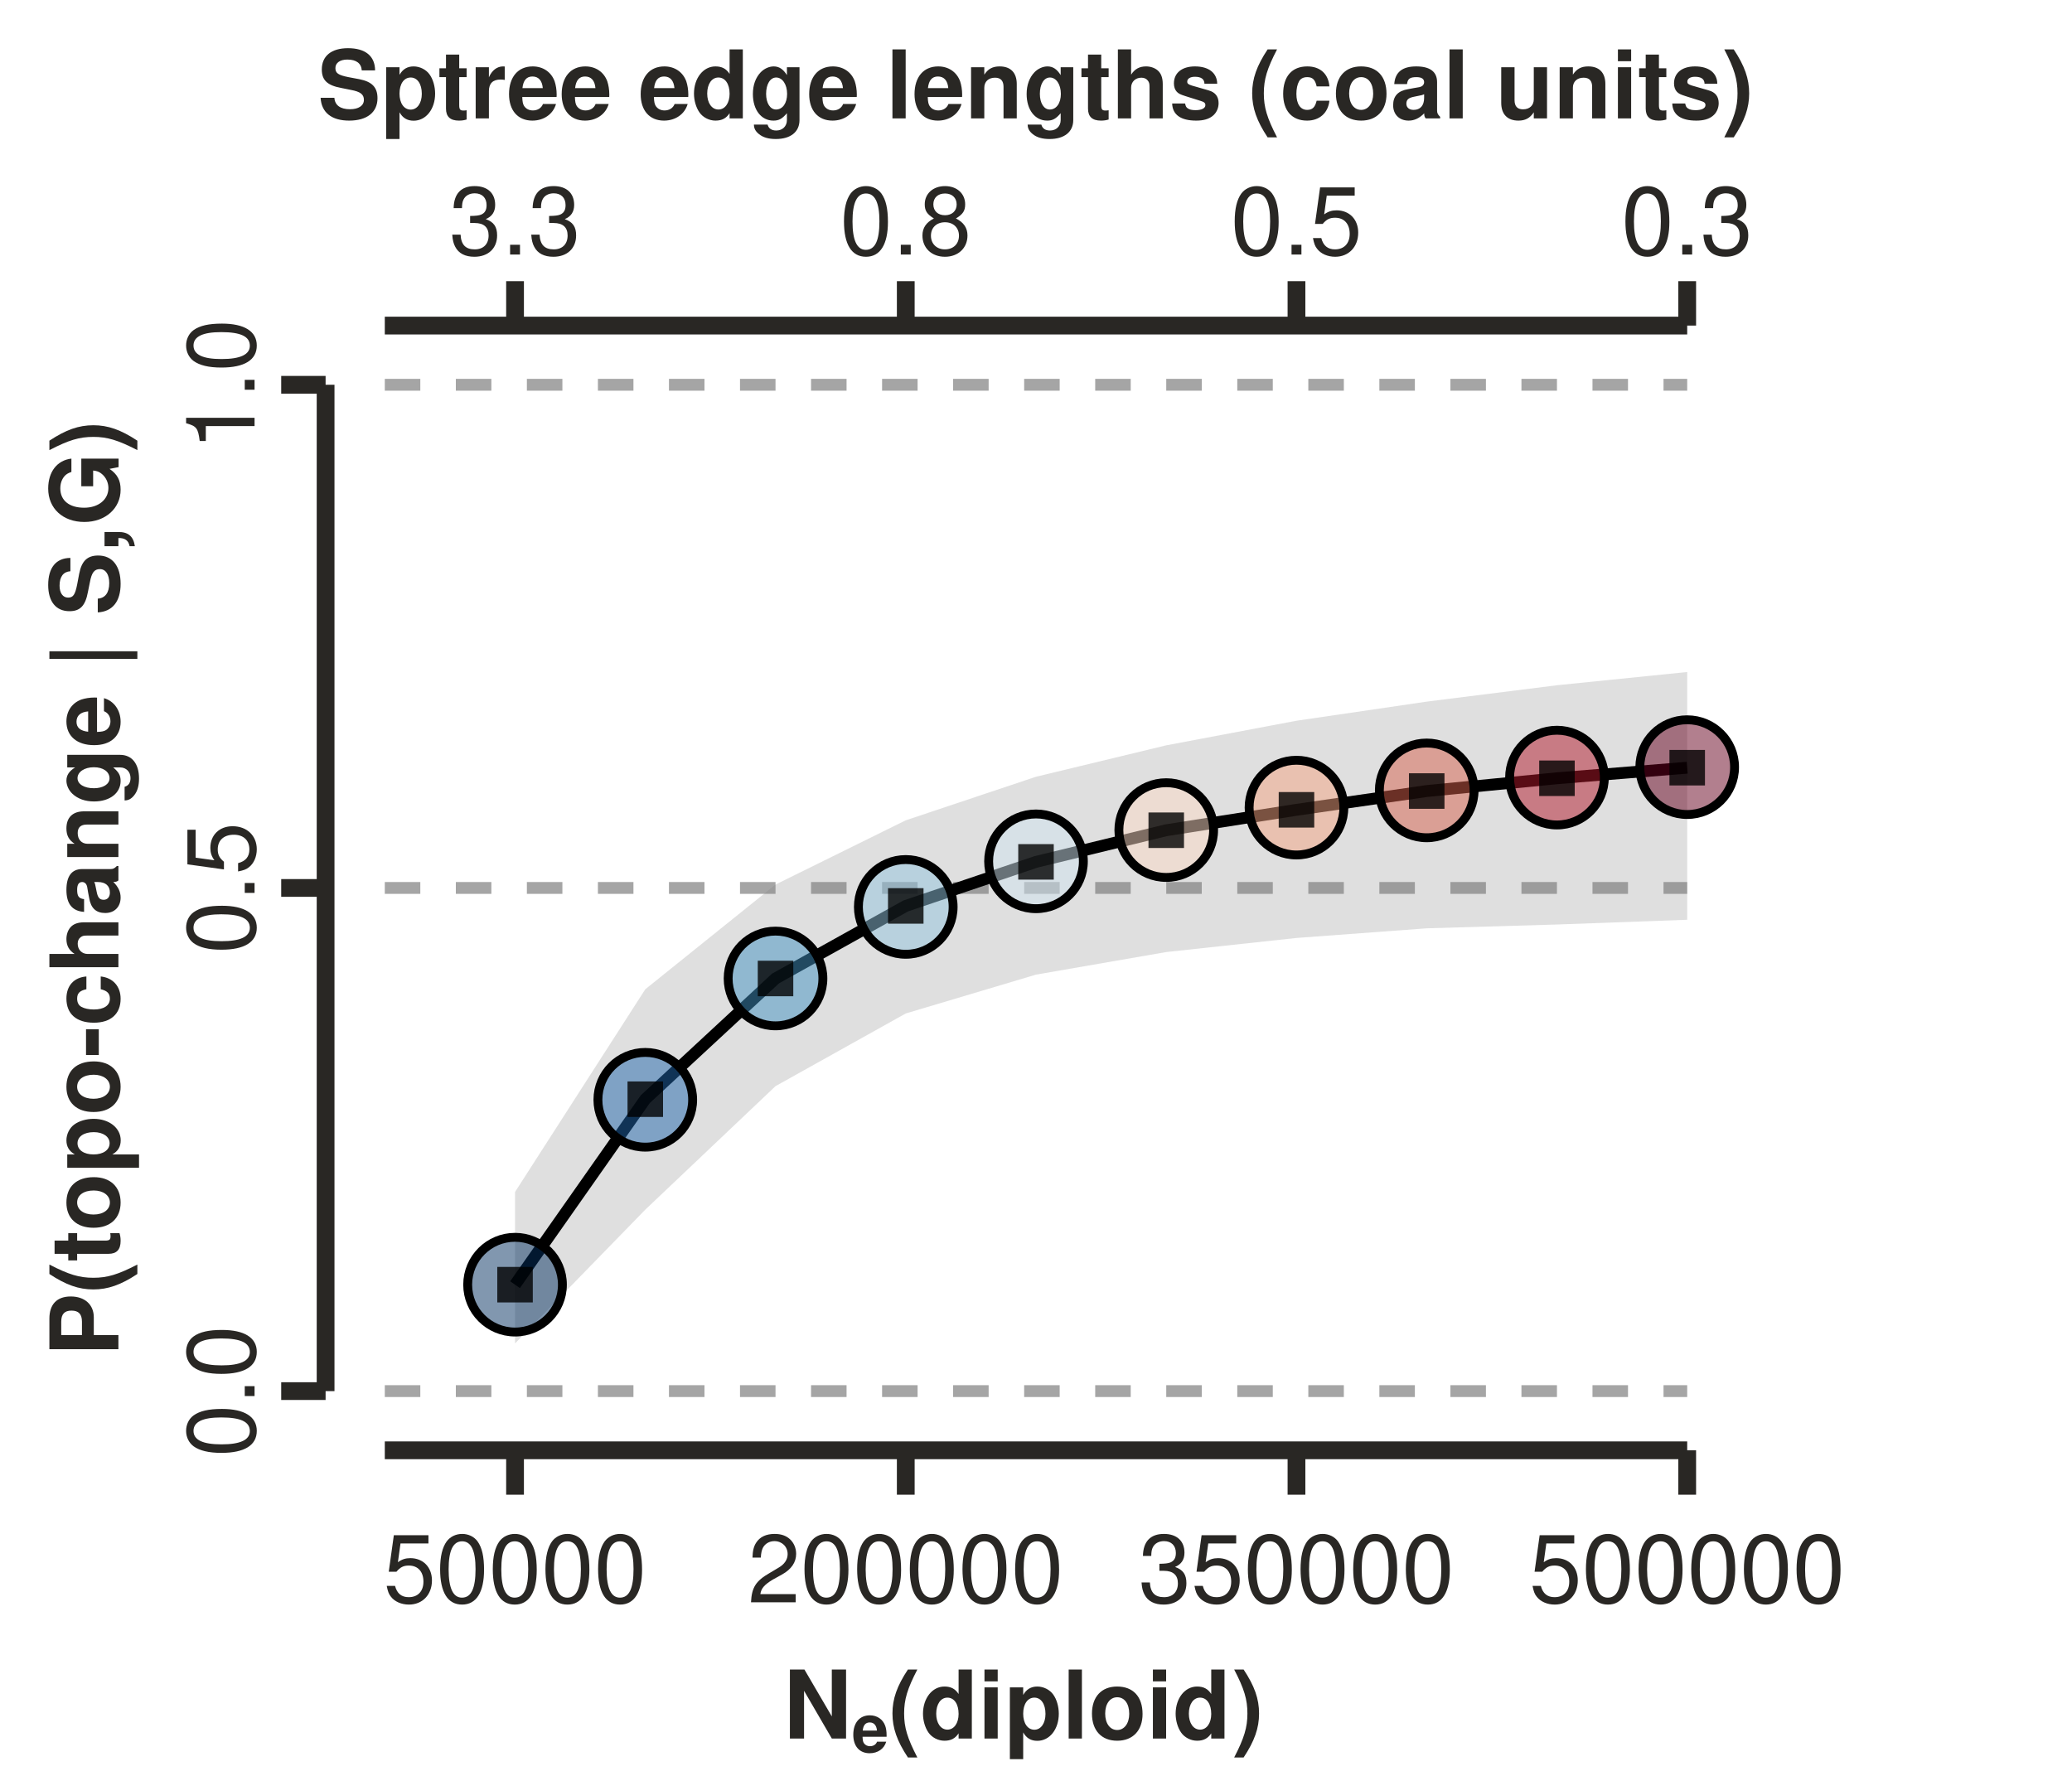
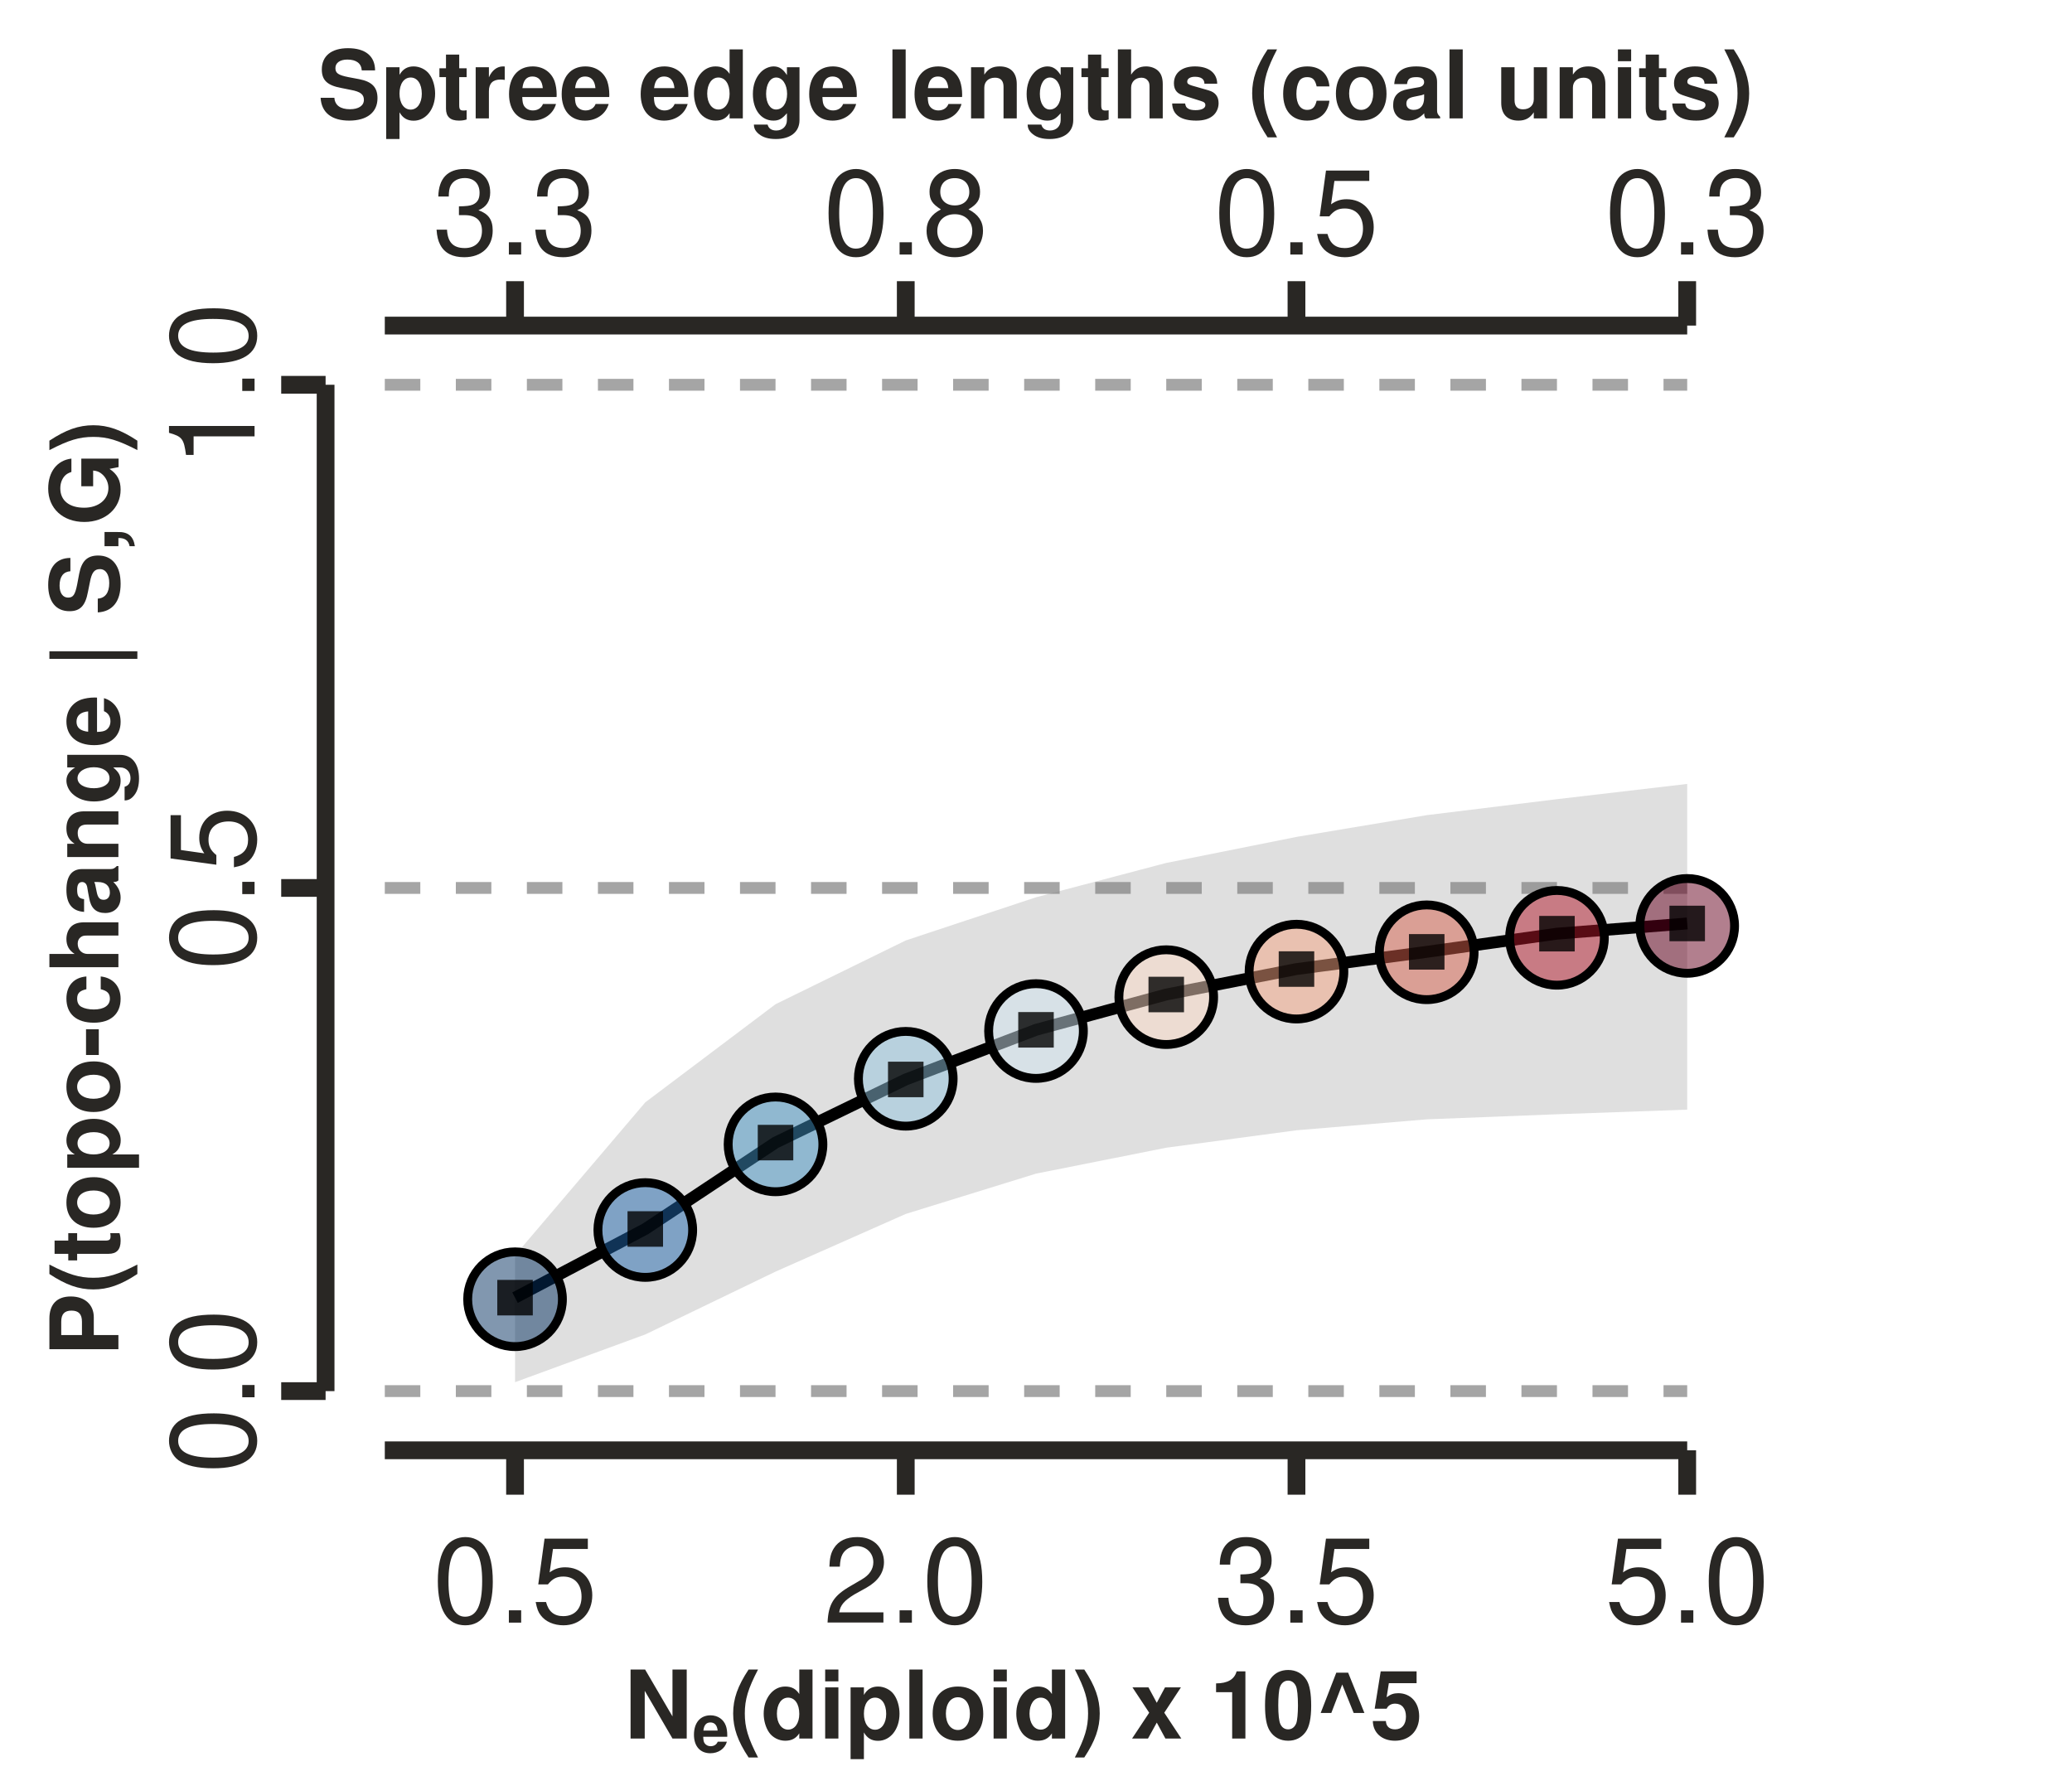
- <svg xmlns="http://www.w3.org/2000/svg" class="toyplot-canvas-Canvas" width="350.0px" height="300.0px" viewBox="0 0 350.0 300.0" preserveAspectRatio="xMidYMid meet" style="background-color:transparent;border-color:#292724;border-style:none;border-width:1.0;fill:rgb(16.1%,15.3%,14.1%);fill-opacity:1.0;font-family:Helvetica;font-size:12px;opacity:1.0;stroke:rgb(16.1%,15.3%,14.1%);stroke-opacity:1.0;stroke-width:1.0" id="t44c276df6c2745ea8bf5681d2a153488">
-   <g class="toyplot-coordinates-Cartesian" id="t3551d000c1144ae3a57ef6f0091090e4">
-     <clipPath id="td7c7da4ff5fd48b280aeb89dd3133ae4">
+ <svg xmlns="http://www.w3.org/2000/svg" class="toyplot-canvas-Canvas" width="350.0px" height="300.0px" viewBox="0 0 350.0 300.0" preserveAspectRatio="xMidYMid meet" style="background-color:transparent;border-color:#292724;border-style:none;border-width:1.0;fill:rgb(16.1%,15.3%,14.1%);fill-opacity:1.0;font-family:Helvetica;font-size:12px;opacity:1.0;stroke:rgb(16.1%,15.3%,14.1%);stroke-opacity:1.0;stroke-width:1.0" id="ta8f7bf4809714fb9bd4ab2a21260c891">
+   <g class="toyplot-coordinates-Cartesian" id="td41479378e5b460baae3b18f0685206d">
+     <clipPath id="t843ab3de7bda43c09c1249a910f7949a">
      <rect x="55.0" y="55.0" width="240.0" height="190.0" />
    </clipPath>
-     <g clip-path="url(#td7c7da4ff5fd48b280aeb89dd3133ae4)">
-       <g class="toyplot-mark-AxisLines" style="stroke:rgb(50.2%,50.2%,50.2%);stroke-dasharray:6,6;stroke-opacity:0.7;stroke-width:2" id="tdf3e5b03db2645cbb3b2e327a075151d">
+     <g clip-path="url(#t843ab3de7bda43c09c1249a910f7949a)">
+       <g class="toyplot-mark-AxisLines" style="stroke:rgb(50.2%,50.2%,50.2%);stroke-dasharray:6,6;stroke-opacity:0.7;stroke-width:2" id="tb63daa3062fa4b17bd8fecc953e0abc7">
        <g class="toyplot-Series">
          <line class="toyplot-Datum" y1="235.0" y2="235.0" x1="65.0" x2="285.0" style="opacity:1.0;stroke:rgb(50.2%,50.2%,50.2%);stroke-dasharray:6,6;stroke-opacity:0.7;stroke-width:2" />
          <line class="toyplot-Datum" y1="150.0" y2="150.0" x1="65.0" x2="285.0" style="opacity:1.0;stroke:rgb(50.2%,50.2%,50.2%);stroke-dasharray:6,6;stroke-opacity:0.7;stroke-width:2" />
          <line class="toyplot-Datum" y1="65.0" y2="65.0" x1="65.0" x2="285.0" style="opacity:1.0;stroke:rgb(50.2%,50.2%,50.2%);stroke-dasharray:6,6;stroke-opacity:0.7;stroke-width:2" />
        </g>
      </g>
-       <g class="toyplot-mark-FillBoundaries" style="stroke:none" id="t273fd4b21a154b8bbf4228d1f994933b">
-         <polygon points="87.0,226.942 109.0,204.349 131.0,183.483 153.0,171.206 175.0,164.645 197.0,160.831 219.0,158.451 241.0,156.82 263.0,156.178 285.0,155.377 285.0,113.523 263.0,115.757 241.0,118.524 219.0,121.753 197.0,125.908 175.0,131.215 153.0,138.574 131.0,149.429 109.0,167.117 87.0,201.357" style="fill:rgb(50.2%,50.2%,50.2%);fill-opacity:1.0;opacity:0.25;stroke:none" />
+       <g class="toyplot-mark-FillBoundaries" style="stroke:none" id="t4c13691285914870939399e2cf12e79d">
+         <polygon points="87.0,233.495 109.0,225.431 131.0,214.816 153.0,205.07 175.0,198.265 197.0,193.885 219.0,190.939 241.0,189.09 263.0,188.233 285.0,187.453 285.0,132.429 263.0,135.004 241.0,137.704 219.0,141.376 197.0,145.775 175.0,151.576 153.0,158.869 131.0,169.642 109.0,186.217 87.0,212.069" style="fill:rgb(50.2%,50.2%,50.2%);fill-opacity:1.0;opacity:0.25;stroke:none" />
      </g>
-       <g class="toyplot-mark-Plot" style="fill:none" id="t3b948b032f47478fb5af5dcaa09c672e">
+       <g class="toyplot-mark-Plot" style="fill:none" id="td9b1bc91e49e40dab33da5b6f57e8234">
        <g class="toyplot-Series">
-           <path d="M 87.0 217.021 L 109.0 185.686 L 131.0 165.297 L 153.0 153.038 L 175.0 145.597 L 197.0 140.252 L 219.0 136.803 L 241.0 133.631 L 263.0 131.472 L 285.0 129.687" style="stroke:rgb(0%,0%,0%);stroke-opacity:1.0;stroke-width:2.0" />
+           <path d="M 87.0 219.214 L 109.0 207.613 L 131.0 193.02 L 153.0 182.351 L 175.0 173.968 L 197.0 168.003 L 219.0 163.704 L 241.0 160.797 L 263.0 157.726 L 285.0 156.001" style="stroke:rgb(0%,0%,0%);stroke-opacity:1.0;stroke-width:2.0" />
        </g>
      </g>
-       <g class="toyplot-mark-Point" id="ta5a5081f7a0f493ab733c89075f67425">
+       <g class="toyplot-mark-Point" id="t8260b6100b7c4288bd5a5a3199511933">
        <g class="toyplot-Series">
-           <g style="fill:rgb(2%,18.8%,38%);fill-opacity:0.5;opacity:1.0;stroke:rgb(0%,0%,0%);stroke-opacity:1.0;stroke-width:1.5" class="toyplot-Datum" transform="translate(87.0, 217.0194)">
+           <g style="fill:rgb(2%,18.8%,38%);fill-opacity:0.5;opacity:1.0;stroke:rgb(0%,0%,0%);stroke-opacity:1.0;stroke-width:1.5" class="toyplot-Datum" transform="translate(87.0, 219.48)">
            <circle r="8.0" />
          </g>
-           <g style="fill:rgb(12.9%,40%,67.5%);fill-opacity:0.5;opacity:1.0;stroke:rgb(0%,0%,0%);stroke-opacity:1.0;stroke-width:1.5" class="toyplot-Datum" transform="translate(109.0, 185.7853)">
+           <g style="fill:rgb(12.9%,40%,67.5%);fill-opacity:0.5;opacity:1.0;stroke:rgb(0%,0%,0%);stroke-opacity:1.0;stroke-width:1.5" class="toyplot-Datum" transform="translate(109.0, 207.7839)">
            <circle r="8.0" />
          </g>
-           <g style="fill:rgb(26.3%,57.6%,76.5%);fill-opacity:0.5;opacity:1.0;stroke:rgb(0%,0%,0%);stroke-opacity:1.0;stroke-width:1.5" class="toyplot-Datum" transform="translate(131.0, 165.2926)">
+           <g style="fill:rgb(26.3%,57.6%,76.5%);fill-opacity:0.5;opacity:1.0;stroke:rgb(0%,0%,0%);stroke-opacity:1.0;stroke-width:1.5" class="toyplot-Datum" transform="translate(131.0, 193.3166)">
            <circle r="8.0" />
          </g>
-           <g style="fill:rgb(57.3%,77.3%,87.1%);fill-opacity:0.5;opacity:1.0;stroke:rgb(0%,0%,0%);stroke-opacity:1.0;stroke-width:1.5" class="toyplot-Datum" transform="translate(153.0, 153.2042)">
+           <g style="fill:rgb(57.3%,77.3%,87.1%);fill-opacity:0.5;opacity:1.0;stroke:rgb(0%,0%,0%);stroke-opacity:1.0;stroke-width:1.5" class="toyplot-Datum" transform="translate(153.0, 182.237)">
            <circle r="8.0" />
          </g>
-           <g style="fill:rgb(82%,89.8%,94.1%);fill-opacity:0.5;opacity:1.0;stroke:rgb(0%,0%,0%);stroke-opacity:1.0;stroke-width:1.5" class="toyplot-Datum" transform="translate(175.0, 145.5039)">
+           <g style="fill:rgb(82%,89.8%,94.1%);fill-opacity:0.5;opacity:1.0;stroke:rgb(0%,0%,0%);stroke-opacity:1.0;stroke-width:1.5" class="toyplot-Datum" transform="translate(175.0, 174.1712)">
            <circle r="8.0" />
          </g>
-           <g style="fill:rgb(99.2%,85.9%,78%);fill-opacity:0.5;opacity:1.0;stroke:rgb(0%,0%,0%);stroke-opacity:1.0;stroke-width:1.5" class="toyplot-Datum" transform="translate(197.0, 140.2243)">
+           <g style="fill:rgb(99.2%,85.9%,78%);fill-opacity:0.5;opacity:1.0;stroke:rgb(0%,0%,0%);stroke-opacity:1.0;stroke-width:1.5" class="toyplot-Datum" transform="translate(197.0, 168.4469)">
            <circle r="8.0" />
          </g>
-           <g style="fill:rgb(95.7%,64.7%,51%);fill-opacity:0.5;opacity:1.0;stroke:rgb(0%,0%,0%);stroke-opacity:1.0;stroke-width:1.5" class="toyplot-Datum" transform="translate(219.0, 136.4298)">
+           <g style="fill:rgb(95.7%,64.7%,51%);fill-opacity:0.5;opacity:1.0;stroke:rgb(0%,0%,0%);stroke-opacity:1.0;stroke-width:1.5" class="toyplot-Datum" transform="translate(219.0, 164.1347)">
            <circle r="8.0" />
          </g>
-           <g style="fill:rgb(83.9%,37.6%,30.2%);fill-opacity:0.5;opacity:1.0;stroke:rgb(0%,0%,0%);stroke-opacity:1.0;stroke-width:1.5" class="toyplot-Datum" transform="translate(241.0, 133.5201)">
+           <g style="fill:rgb(83.9%,37.6%,30.2%);fill-opacity:0.5;opacity:1.0;stroke:rgb(0%,0%,0%);stroke-opacity:1.0;stroke-width:1.5" class="toyplot-Datum" transform="translate(241.0, 160.8687)">
            <circle r="8.0" />
          </g>
-           <g style="fill:rgb(69.8%,9.4%,16.9%);fill-opacity:0.5;opacity:1.0;stroke:rgb(0%,0%,0%);stroke-opacity:1.0;stroke-width:1.5" class="toyplot-Datum" transform="translate(263.0, 131.3596)">
+           <g style="fill:rgb(69.8%,9.4%,16.9%);fill-opacity:0.5;opacity:1.0;stroke:rgb(0%,0%,0%);stroke-opacity:1.0;stroke-width:1.5" class="toyplot-Datum" transform="translate(263.0, 158.4247)">
            <circle r="8.0" />
          </g>
-           <g style="fill:rgb(40.4%,0%,12.2%);fill-opacity:0.5;opacity:1.0;stroke:rgb(0%,0%,0%);stroke-opacity:1.0;stroke-width:1.5" class="toyplot-Datum" transform="translate(285.0, 129.5929)">
+           <g style="fill:rgb(40.4%,0%,12.2%);fill-opacity:0.5;opacity:1.0;stroke:rgb(0%,0%,0%);stroke-opacity:1.0;stroke-width:1.5" class="toyplot-Datum" transform="translate(285.0, 156.4118)">
            <circle r="8.0" />
          </g>
        </g>
      </g>
-       <g class="toyplot-mark-Point" id="tf45304f6abad4d87be5725cb17ab645d">
+       <g class="toyplot-mark-Point" id="te6a8e66df91345e582d40edb03cf2a3b">
        <g class="toyplot-Series">
-           <g style="fill:rgb(0%,0%,0%);fill-opacity:1.0;opacity:0.8;stroke:none" class="toyplot-Datum" transform="translate(87.0, 217.0208)">
+           <g style="fill:rgb(0%,0%,0%);fill-opacity:1.0;opacity:0.8;stroke:none" class="toyplot-Datum" transform="translate(87.0, 219.2138)">
            <rect x="-3.0" y="-3.0" width="6.0" height="6.0" />
          </g>
-           <g style="fill:rgb(0%,0%,0%);fill-opacity:1.0;opacity:0.8;stroke:none" class="toyplot-Datum" transform="translate(109.0, 185.6864)">
+           <g style="fill:rgb(0%,0%,0%);fill-opacity:1.0;opacity:0.8;stroke:none" class="toyplot-Datum" transform="translate(109.0, 207.613)">
            <rect x="-3.0" y="-3.0" width="6.0" height="6.0" />
          </g>
-           <g style="fill:rgb(0%,0%,0%);fill-opacity:1.0;opacity:0.8;stroke:none" class="toyplot-Datum" transform="translate(131.0, 165.2966)">
+           <g style="fill:rgb(0%,0%,0%);fill-opacity:1.0;opacity:0.8;stroke:none" class="toyplot-Datum" transform="translate(131.0, 193.0202)">
            <rect x="-3.0" y="-3.0" width="6.0" height="6.0" />
          </g>
-           <g style="fill:rgb(0%,0%,0%);fill-opacity:1.0;opacity:0.8;stroke:none" class="toyplot-Datum" transform="translate(153.0, 153.0379)">
+           <g style="fill:rgb(0%,0%,0%);fill-opacity:1.0;opacity:0.8;stroke:none" class="toyplot-Datum" transform="translate(153.0, 182.351)">
            <rect x="-3.0" y="-3.0" width="6.0" height="6.0" />
          </g>
-           <g style="fill:rgb(0%,0%,0%);fill-opacity:1.0;opacity:0.8;stroke:none" class="toyplot-Datum" transform="translate(175.0, 145.597)">
+           <g style="fill:rgb(0%,0%,0%);fill-opacity:1.0;opacity:0.8;stroke:none" class="toyplot-Datum" transform="translate(175.0, 173.9683)">
            <rect x="-3.0" y="-3.0" width="6.0" height="6.0" />
          </g>
-           <g style="fill:rgb(0%,0%,0%);fill-opacity:1.0;opacity:0.8;stroke:none" class="toyplot-Datum" transform="translate(197.0, 140.2522)">
+           <g style="fill:rgb(0%,0%,0%);fill-opacity:1.0;opacity:0.8;stroke:none" class="toyplot-Datum" transform="translate(197.0, 168.003)">
            <rect x="-3.0" y="-3.0" width="6.0" height="6.0" />
          </g>
-           <g style="fill:rgb(0%,0%,0%);fill-opacity:1.0;opacity:0.8;stroke:none" class="toyplot-Datum" transform="translate(219.0, 136.8029)">
+           <g style="fill:rgb(0%,0%,0%);fill-opacity:1.0;opacity:0.8;stroke:none" class="toyplot-Datum" transform="translate(219.0, 163.7037)">
            <rect x="-3.0" y="-3.0" width="6.0" height="6.0" />
          </g>
-           <g style="fill:rgb(0%,0%,0%);fill-opacity:1.0;opacity:0.8;stroke:none" class="toyplot-Datum" transform="translate(241.0, 133.6307)">
+           <g style="fill:rgb(0%,0%,0%);fill-opacity:1.0;opacity:0.8;stroke:none" class="toyplot-Datum" transform="translate(241.0, 160.7967)">
            <rect x="-3.0" y="-3.0" width="6.0" height="6.0" />
          </g>
-           <g style="fill:rgb(0%,0%,0%);fill-opacity:1.0;opacity:0.8;stroke:none" class="toyplot-Datum" transform="translate(263.0, 131.4717)">
+           <g style="fill:rgb(0%,0%,0%);fill-opacity:1.0;opacity:0.8;stroke:none" class="toyplot-Datum" transform="translate(263.0, 157.7265)">
            <rect x="-3.0" y="-3.0" width="6.0" height="6.0" />
          </g>
-           <g style="fill:rgb(0%,0%,0%);fill-opacity:1.0;opacity:0.8;stroke:none" class="toyplot-Datum" transform="translate(285.0, 129.6867)">
+           <g style="fill:rgb(0%,0%,0%);fill-opacity:1.0;opacity:0.8;stroke:none" class="toyplot-Datum" transform="translate(285.0, 156.001)">
            <rect x="-3.0" y="-3.0" width="6.0" height="6.0" />
          </g>
        </g>
      </g>
    </g>
-     <g class="toyplot-coordinates-Axis" id="t0b3b687090ab438492d9c085be74e26c" transform="translate(65.0,235.0)translate(0,10.0)">
+     <g class="toyplot-coordinates-Axis" id="ta07aabe1f956466fbca09eb80f9b7d67" transform="translate(65.0,235.0)translate(0,10.0)">
      <line x1="0" y1="0" x2="220.0" y2="0" style="stroke-width:3" />
      <g>
        <line x1="22.0" y1="7.5" x2="22.0" y2="0" style="stroke-width:3" />
        <line x1="88.0" y1="7.5" x2="88.0" y2="0" style="stroke-width:3" />
        <line x1="154.0" y1="7.5" x2="154.0" y2="0" style="stroke-width:3" />
        <line x1="220.0" y1="7.5" x2="220.0" y2="0" style="stroke-width:3" />
      </g>
      <g>
        <g transform="translate(22.0,12.0)">
-           <text x="-22.24" y="13.688" style="fill:rgb(16.1%,15.3%,14.1%);fill-opacity:1.0;font-family:helvetica;font-size:16.0px;font-weight:normal;stroke:none;vertical-align:baseline;white-space:pre">50000</text>
+           <text x="-13.9" y="17.11" style="fill:rgb(16.1%,15.3%,14.1%);fill-opacity:1.0;font-family:helvetica;font-size:20.0px;font-weight:normal;stroke:none;vertical-align:baseline;white-space:pre">0.5</text>
        </g>
        <g transform="translate(88.0,12.0)">
-           <text x="-26.688" y="13.688" style="fill:rgb(16.1%,15.3%,14.1%);fill-opacity:1.0;font-family:helvetica;font-size:16.0px;font-weight:normal;stroke:none;vertical-align:baseline;white-space:pre">200000</text>
+           <text x="-13.9" y="17.11" style="fill:rgb(16.1%,15.3%,14.1%);fill-opacity:1.0;font-family:helvetica;font-size:20.0px;font-weight:normal;stroke:none;vertical-align:baseline;white-space:pre">2.0</text>
        </g>
        <g transform="translate(154.0,12.0)">
-           <text x="-26.688" y="13.688" style="fill:rgb(16.1%,15.3%,14.1%);fill-opacity:1.0;font-family:helvetica;font-size:16.0px;font-weight:normal;stroke:none;vertical-align:baseline;white-space:pre">350000</text>
+           <text x="-13.9" y="17.11" style="fill:rgb(16.1%,15.3%,14.1%);fill-opacity:1.0;font-family:helvetica;font-size:20.0px;font-weight:normal;stroke:none;vertical-align:baseline;white-space:pre">3.5</text>
        </g>
        <g transform="translate(220.0,12.0)">
-           <text x="-26.688" y="13.688" style="fill:rgb(16.1%,15.3%,14.1%);fill-opacity:1.0;font-family:helvetica;font-size:16.0px;font-weight:normal;stroke:none;vertical-align:baseline;white-space:pre">500000</text>
+           <text x="-13.9" y="17.11" style="fill:rgb(16.1%,15.3%,14.1%);fill-opacity:1.0;font-family:helvetica;font-size:20.0px;font-weight:normal;stroke:none;vertical-align:baseline;white-space:pre">5.0</text>
        </g>
      </g>
      <g transform="translate(110.0,35.0)">
-         <text x="-42.666" y="13.688" style="fill:rgb(16.1%,15.3%,14.1%);fill-opacity:1.0;font-family:helvetica;font-size:16.0px;font-weight:bold;stroke:none;vertical-align:baseline;white-space:pre">N</text>
-         <text x="-31.114" y="15.928" style="fill:rgb(16.1%,15.3%,14.1%);fill-opacity:1.0;font-family:helvetica;font-size:11.2px;font-weight:bold;stroke:none;vertical-align:baseline;white-space:pre">e</text>
-         <text x="-24.886" y="13.688" style="fill:rgb(16.1%,15.3%,14.1%);fill-opacity:1.0;font-family:helvetica;font-size:16.0px;font-weight:bold;stroke:none;vertical-align:baseline;white-space:pre"> (diploid)</text>
+         <text x="-69.578" y="13.688" style="fill:rgb(16.1%,15.3%,14.1%);fill-opacity:1.0;font-family:helvetica;font-size:16.0px;font-weight:bold;stroke:none;vertical-align:baseline;white-space:pre">N</text>
+         <text x="-58.026" y="15.928" style="fill:rgb(16.1%,15.3%,14.1%);fill-opacity:1.0;font-family:helvetica;font-size:11.2px;font-weight:bold;stroke:none;vertical-align:baseline;white-space:pre">e</text>
+         <text x="-51.798" y="13.688" style="fill:rgb(16.1%,15.3%,14.1%);fill-opacity:1.0;font-family:helvetica;font-size:16.0px;font-weight:bold;stroke:none;vertical-align:baseline;white-space:pre"> (diploid) x 10^5</text>
      </g>
      <g class="toyplot-coordinates-Axis-coordinates" style="visibility:hidden" transform="">
        <line x1="0" x2="0" y1="-6.0" y2="9.0" style="stroke:rgb(43.9%,50.2%,56.5%);stroke-opacity:1.0;stroke-width:1.0" />
        <text x="0" y="-12.0" style="alignment-baseline:alphabetic;fill:rgb(43.9%,50.2%,56.5%);fill-opacity:1.0;font-size:10px;font-weight:normal;stroke:none;text-anchor:middle" />
      </g>
    </g>
-     <g class="toyplot-coordinates-Axis" id="td0926a9d309c4dffbe980aa8a42d27c6" transform="translate(65.0,235.0)rotate(-90.0)translate(0,-10.0)">
+     <g class="toyplot-coordinates-Axis" id="t299d7dc0b1584d99aa8c58ada7731a5d" transform="translate(65.0,235.0)rotate(-90.0)translate(0,-10.0)">
      <line x1="0" y1="0" x2="170.0" y2="0" style="stroke-width:3" />
      <g>
        <line x1="0.0" y1="-7.5" x2="0.0" y2="0" style="stroke-width:3" />
        <line x1="85" y1="-7.5" x2="85" y2="0" style="stroke-width:3" />
        <line x1="170" y1="-7.5" x2="170" y2="0" style="stroke-width:3" />
      </g>
      <g>
        <g transform="translate(0.0,-12.0)">
-           <text x="-11.12" y="0.0" style="fill:rgb(16.1%,15.3%,14.1%);fill-opacity:1.0;font-family:helvetica;font-size:16.0px;font-weight:normal;stroke:none;vertical-align:baseline;white-space:pre">0.0</text>
+           <text x="-13.9" y="-8.881784197001252e-16" style="fill:rgb(16.1%,15.3%,14.1%);fill-opacity:1.0;font-family:helvetica;font-size:20.0px;font-weight:normal;stroke:none;vertical-align:baseline;white-space:pre">0.0</text>
        </g>
        <g transform="translate(85,-12.0)">
-           <text x="-11.12" y="0.0" style="fill:rgb(16.1%,15.3%,14.1%);fill-opacity:1.0;font-family:helvetica;font-size:16.0px;font-weight:normal;stroke:none;vertical-align:baseline;white-space:pre">0.5</text>
+           <text x="-13.9" y="-8.881784197001252e-16" style="fill:rgb(16.1%,15.3%,14.1%);fill-opacity:1.0;font-family:helvetica;font-size:20.0px;font-weight:normal;stroke:none;vertical-align:baseline;white-space:pre">0.5</text>
        </g>
        <g transform="translate(170,-12.0)">
-           <text x="-11.12" y="0.0" style="fill:rgb(16.1%,15.3%,14.1%);fill-opacity:1.0;font-family:helvetica;font-size:16.0px;font-weight:normal;stroke:none;vertical-align:baseline;white-space:pre">1.0</text>
+           <text x="-13.9" y="-8.881784197001252e-16" style="fill:rgb(16.1%,15.3%,14.1%);fill-opacity:1.0;font-family:helvetica;font-size:20.0px;font-weight:normal;stroke:none;vertical-align:baseline;white-space:pre">1.0</text>
        </g>
      </g>
      <g transform="translate(85.0,-35.0)">
        <text x="-79.136" y="0.0" style="fill:rgb(16.1%,15.3%,14.1%);fill-opacity:1.0;font-family:helvetica;font-size:16.0px;font-weight:bold;stroke:none;vertical-align:baseline;white-space:pre">P(topo-change | S,G)</text>
      </g>
      <g class="toyplot-coordinates-Axis-coordinates" style="visibility:hidden" transform="">
        <line x1="0" x2="0" y1="6.0" y2="-9.0" style="stroke:rgb(43.9%,50.2%,56.5%);stroke-opacity:1.0;stroke-width:1.0" />
        <text x="0" y="12.0" style="alignment-baseline:hanging;fill:rgb(43.9%,50.2%,56.5%);fill-opacity:1.0;font-size:10px;font-weight:normal;stroke:none;text-anchor:middle" />
      </g>
    </g>
  </g>
-   <g class="toyplot-coordinates-Cartesian" id="t8f0be423b1cc4940b2a9c74ba2239d86">
-     <clipPath id="t89f49fb77b5d428b83ee5a0929855d32">
+   <g class="toyplot-coordinates-Cartesian" id="t2c5a4196a5434efa8e20fcae30d146a9">
+     <clipPath id="t2be1b38c36e1478889f0c9b8afd8cc9d">
      <rect x="55.0" y="55.0" width="240.0" height="190.0" />
    </clipPath>
-     <g clip-path="url(#t89f49fb77b5d428b83ee5a0929855d32)" />
-     <g class="toyplot-coordinates-Axis" id="t964841281fb044248864bbbb65996079" transform="translate(65.0,65.0)translate(0,-10.0)">
+     <g clip-path="url(#t2be1b38c36e1478889f0c9b8afd8cc9d)" />
+     <g class="toyplot-coordinates-Axis" id="t7809fc8cee8b4b03be35ce3130f5c00f" transform="translate(65.0,65.0)translate(0,-10.0)">
      <line x1="0" y1="0" x2="220.0" y2="0" style="stroke-width:3" />
      <g>
        <line x1="22" y1="-7.5" x2="22" y2="0" style="stroke-width:3" />
        <line x1="88" y1="-7.5" x2="88" y2="0" style="stroke-width:3" />
        <line x1="154" y1="-7.5" x2="154" y2="0" style="stroke-width:3" />
        <line x1="220.0" y1="-7.5" x2="220.0" y2="0" style="stroke-width:3" />
      </g>
      <g>
        <g transform="translate(22.0002,-12.0)">
-           <text x="-11.12" y="0.0" style="fill:rgb(16.1%,15.3%,14.1%);fill-opacity:1.0;font-family:helvetica;font-size:16.0px;font-weight:normal;stroke:none;vertical-align:baseline;white-space:pre">3.3</text>
+           <text x="-13.9" y="-8.881784197001252e-16" style="fill:rgb(16.1%,15.3%,14.1%);fill-opacity:1.0;font-family:helvetica;font-size:20.0px;font-weight:normal;stroke:none;vertical-align:baseline;white-space:pre">3.3</text>
        </g>
        <g transform="translate(88.00013,-12.0)">
-           <text x="-11.12" y="0.0" style="fill:rgb(16.1%,15.3%,14.1%);fill-opacity:1.0;font-family:helvetica;font-size:16.0px;font-weight:normal;stroke:none;vertical-align:baseline;white-space:pre">0.8</text>
+           <text x="-13.9" y="-8.881784197001252e-16" style="fill:rgb(16.1%,15.3%,14.1%);fill-opacity:1.0;font-family:helvetica;font-size:20.0px;font-weight:normal;stroke:none;vertical-align:baseline;white-space:pre">0.8</text>
        </g>
        <g transform="translate(154.0001,-12.0)">
-           <text x="-11.12" y="0.0" style="fill:rgb(16.1%,15.3%,14.1%);fill-opacity:1.0;font-family:helvetica;font-size:16.0px;font-weight:normal;stroke:none;vertical-align:baseline;white-space:pre">0.5</text>
+           <text x="-13.9" y="-8.881784197001252e-16" style="fill:rgb(16.1%,15.3%,14.1%);fill-opacity:1.0;font-family:helvetica;font-size:20.0px;font-weight:normal;stroke:none;vertical-align:baseline;white-space:pre">0.5</text>
        </g>
        <g transform="translate(220.0,-12.0)">
-           <text x="-11.12" y="0.0" style="fill:rgb(16.1%,15.3%,14.1%);fill-opacity:1.0;font-family:helvetica;font-size:16.0px;font-weight:normal;stroke:none;vertical-align:baseline;white-space:pre">0.3</text>
+           <text x="-13.9" y="-8.881784197001252e-16" style="fill:rgb(16.1%,15.3%,14.1%);fill-opacity:1.0;font-family:helvetica;font-size:20.0px;font-weight:normal;stroke:none;vertical-align:baseline;white-space:pre">0.3</text>
        </g>
      </g>
      <g transform="translate(110.0,-35.0)">
        <text x="-121.36" y="0.0" style="fill:rgb(16.1%,15.3%,14.1%);fill-opacity:1.0;font-family:helvetica;font-size:16.0px;font-weight:bold;stroke:none;vertical-align:baseline;white-space:pre">Sptree edge lengths (coal units)</text>
      </g>
      <g class="toyplot-coordinates-Axis-coordinates" style="visibility:hidden" transform="">
        <line x1="0" x2="0" y1="6.0" y2="-9.0" style="stroke:rgb(43.9%,50.2%,56.5%);stroke-opacity:1.0;stroke-width:1.0" />
        <text x="0" y="12.0" style="alignment-baseline:hanging;fill:rgb(43.9%,50.2%,56.5%);fill-opacity:1.0;font-size:10px;font-weight:normal;stroke:none;text-anchor:middle" />
      </g>
    </g>
  </g>
</svg>
